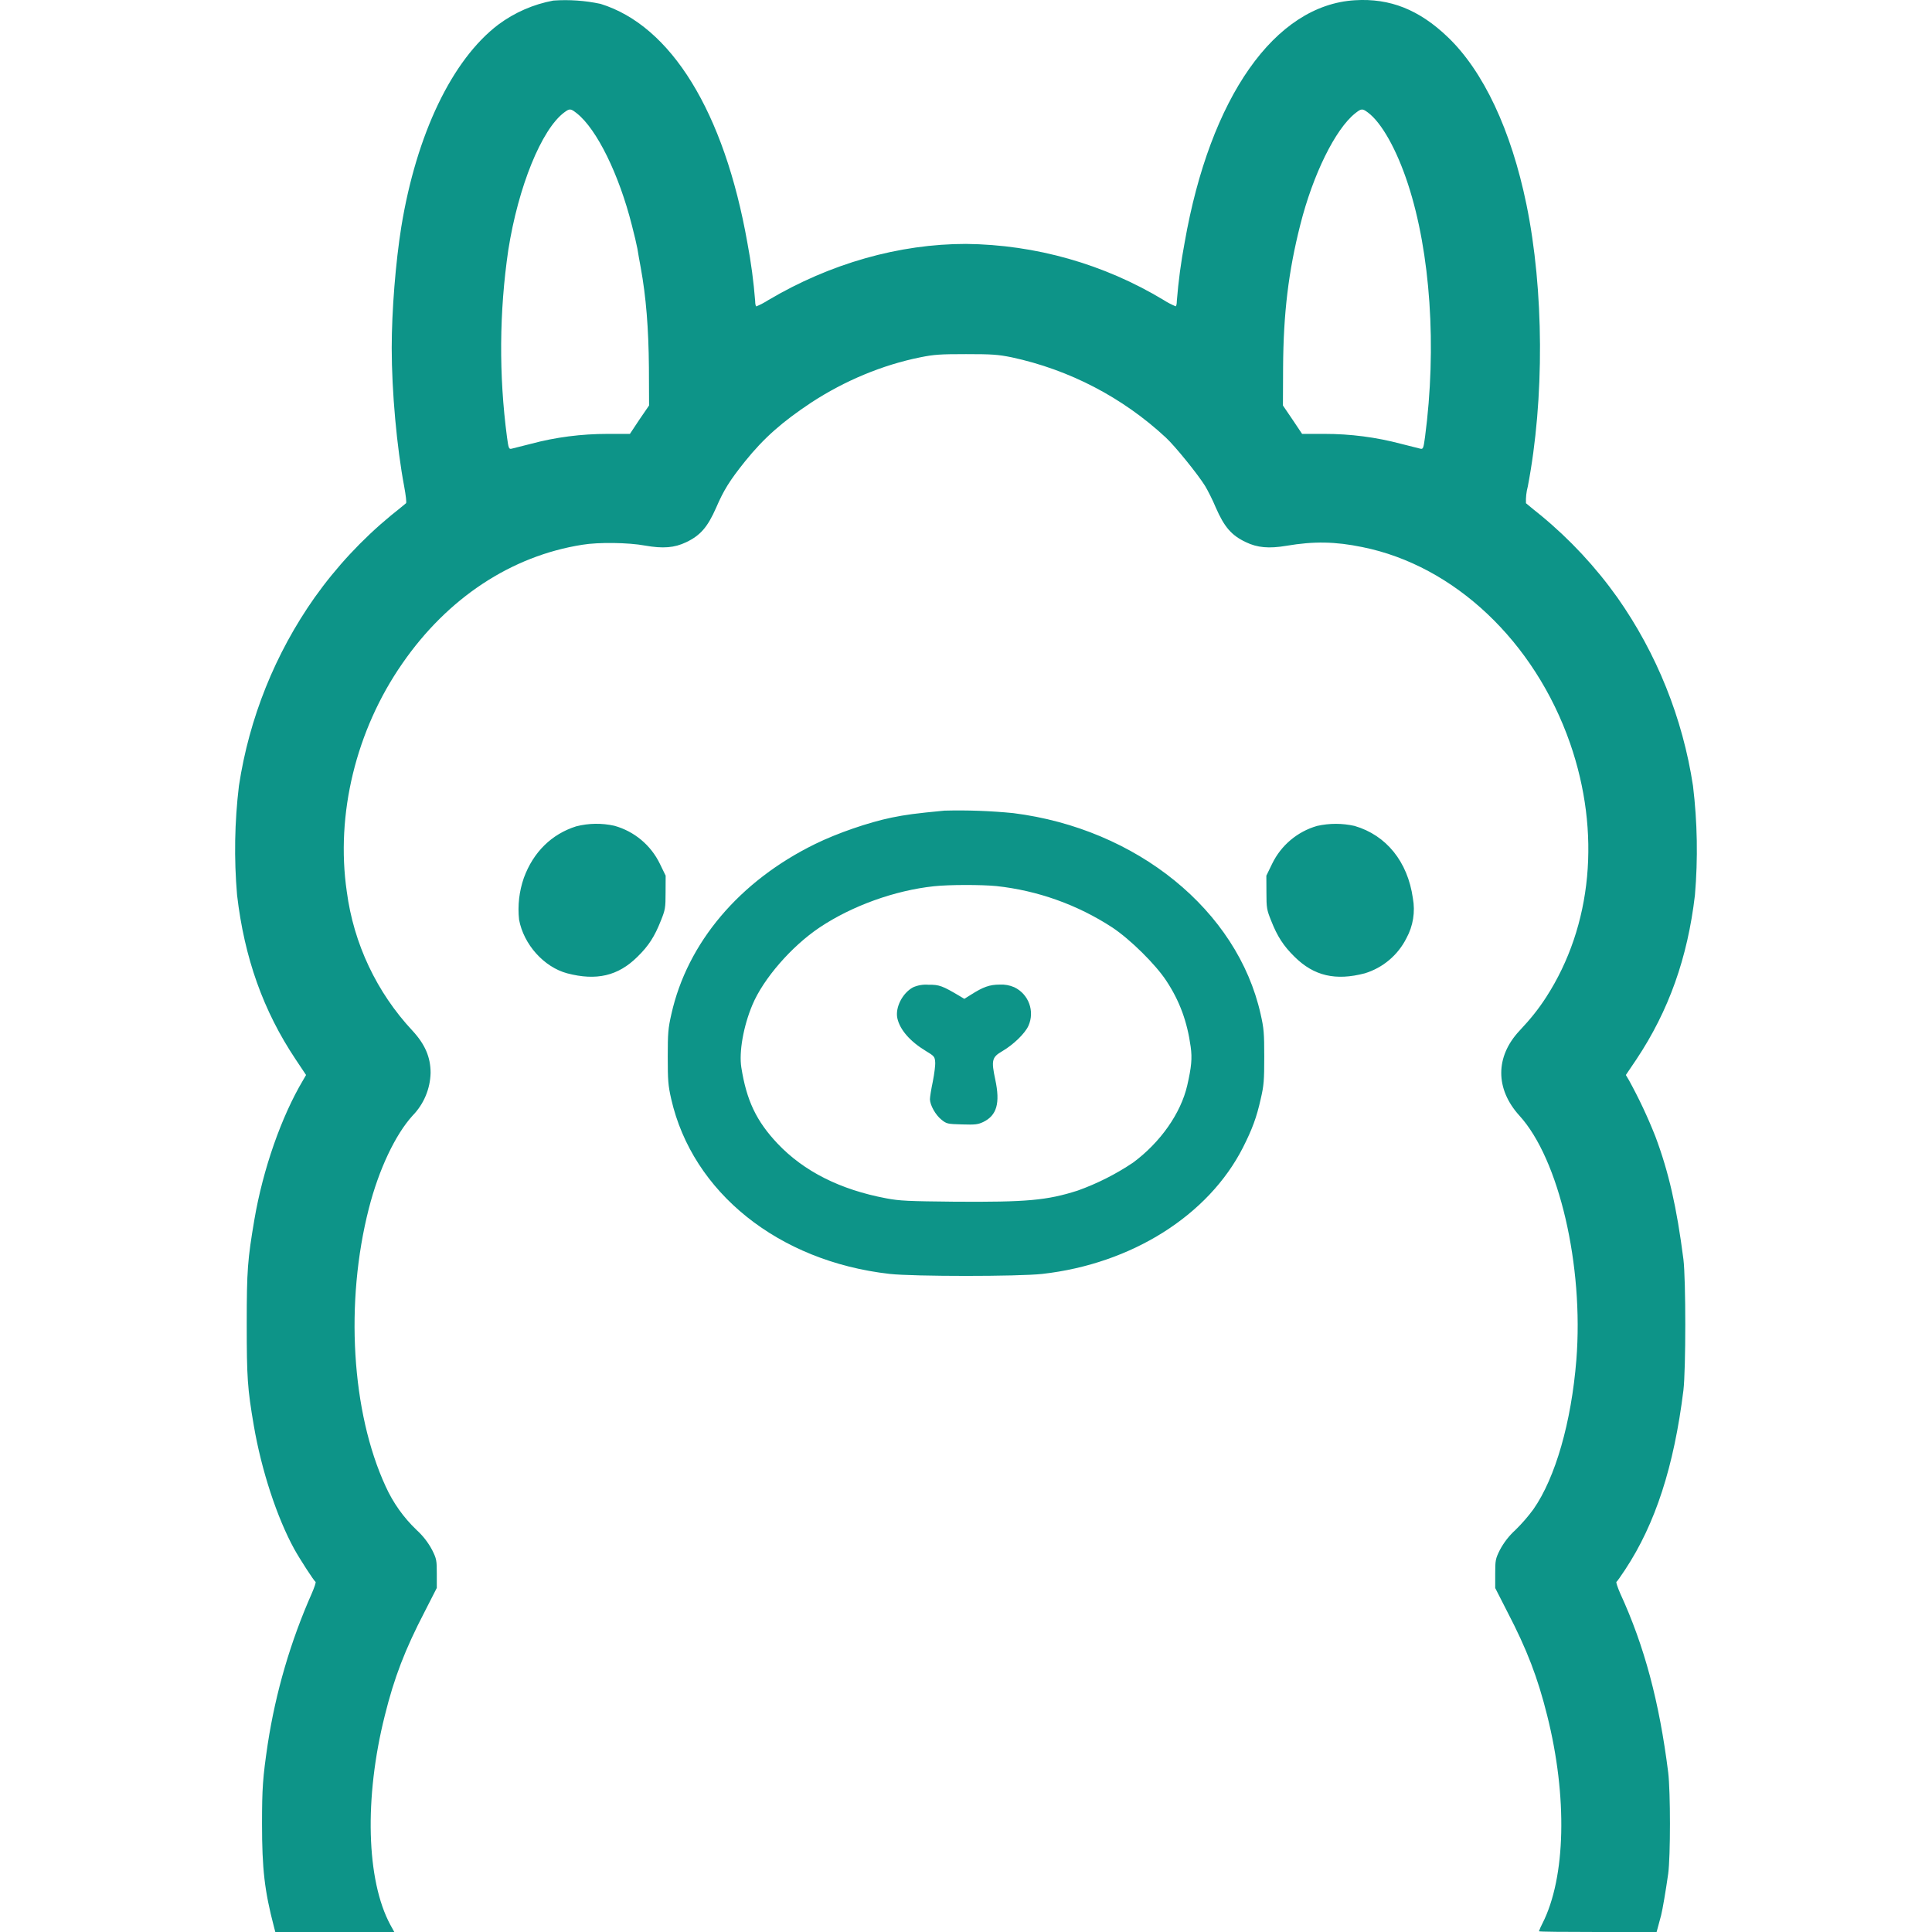
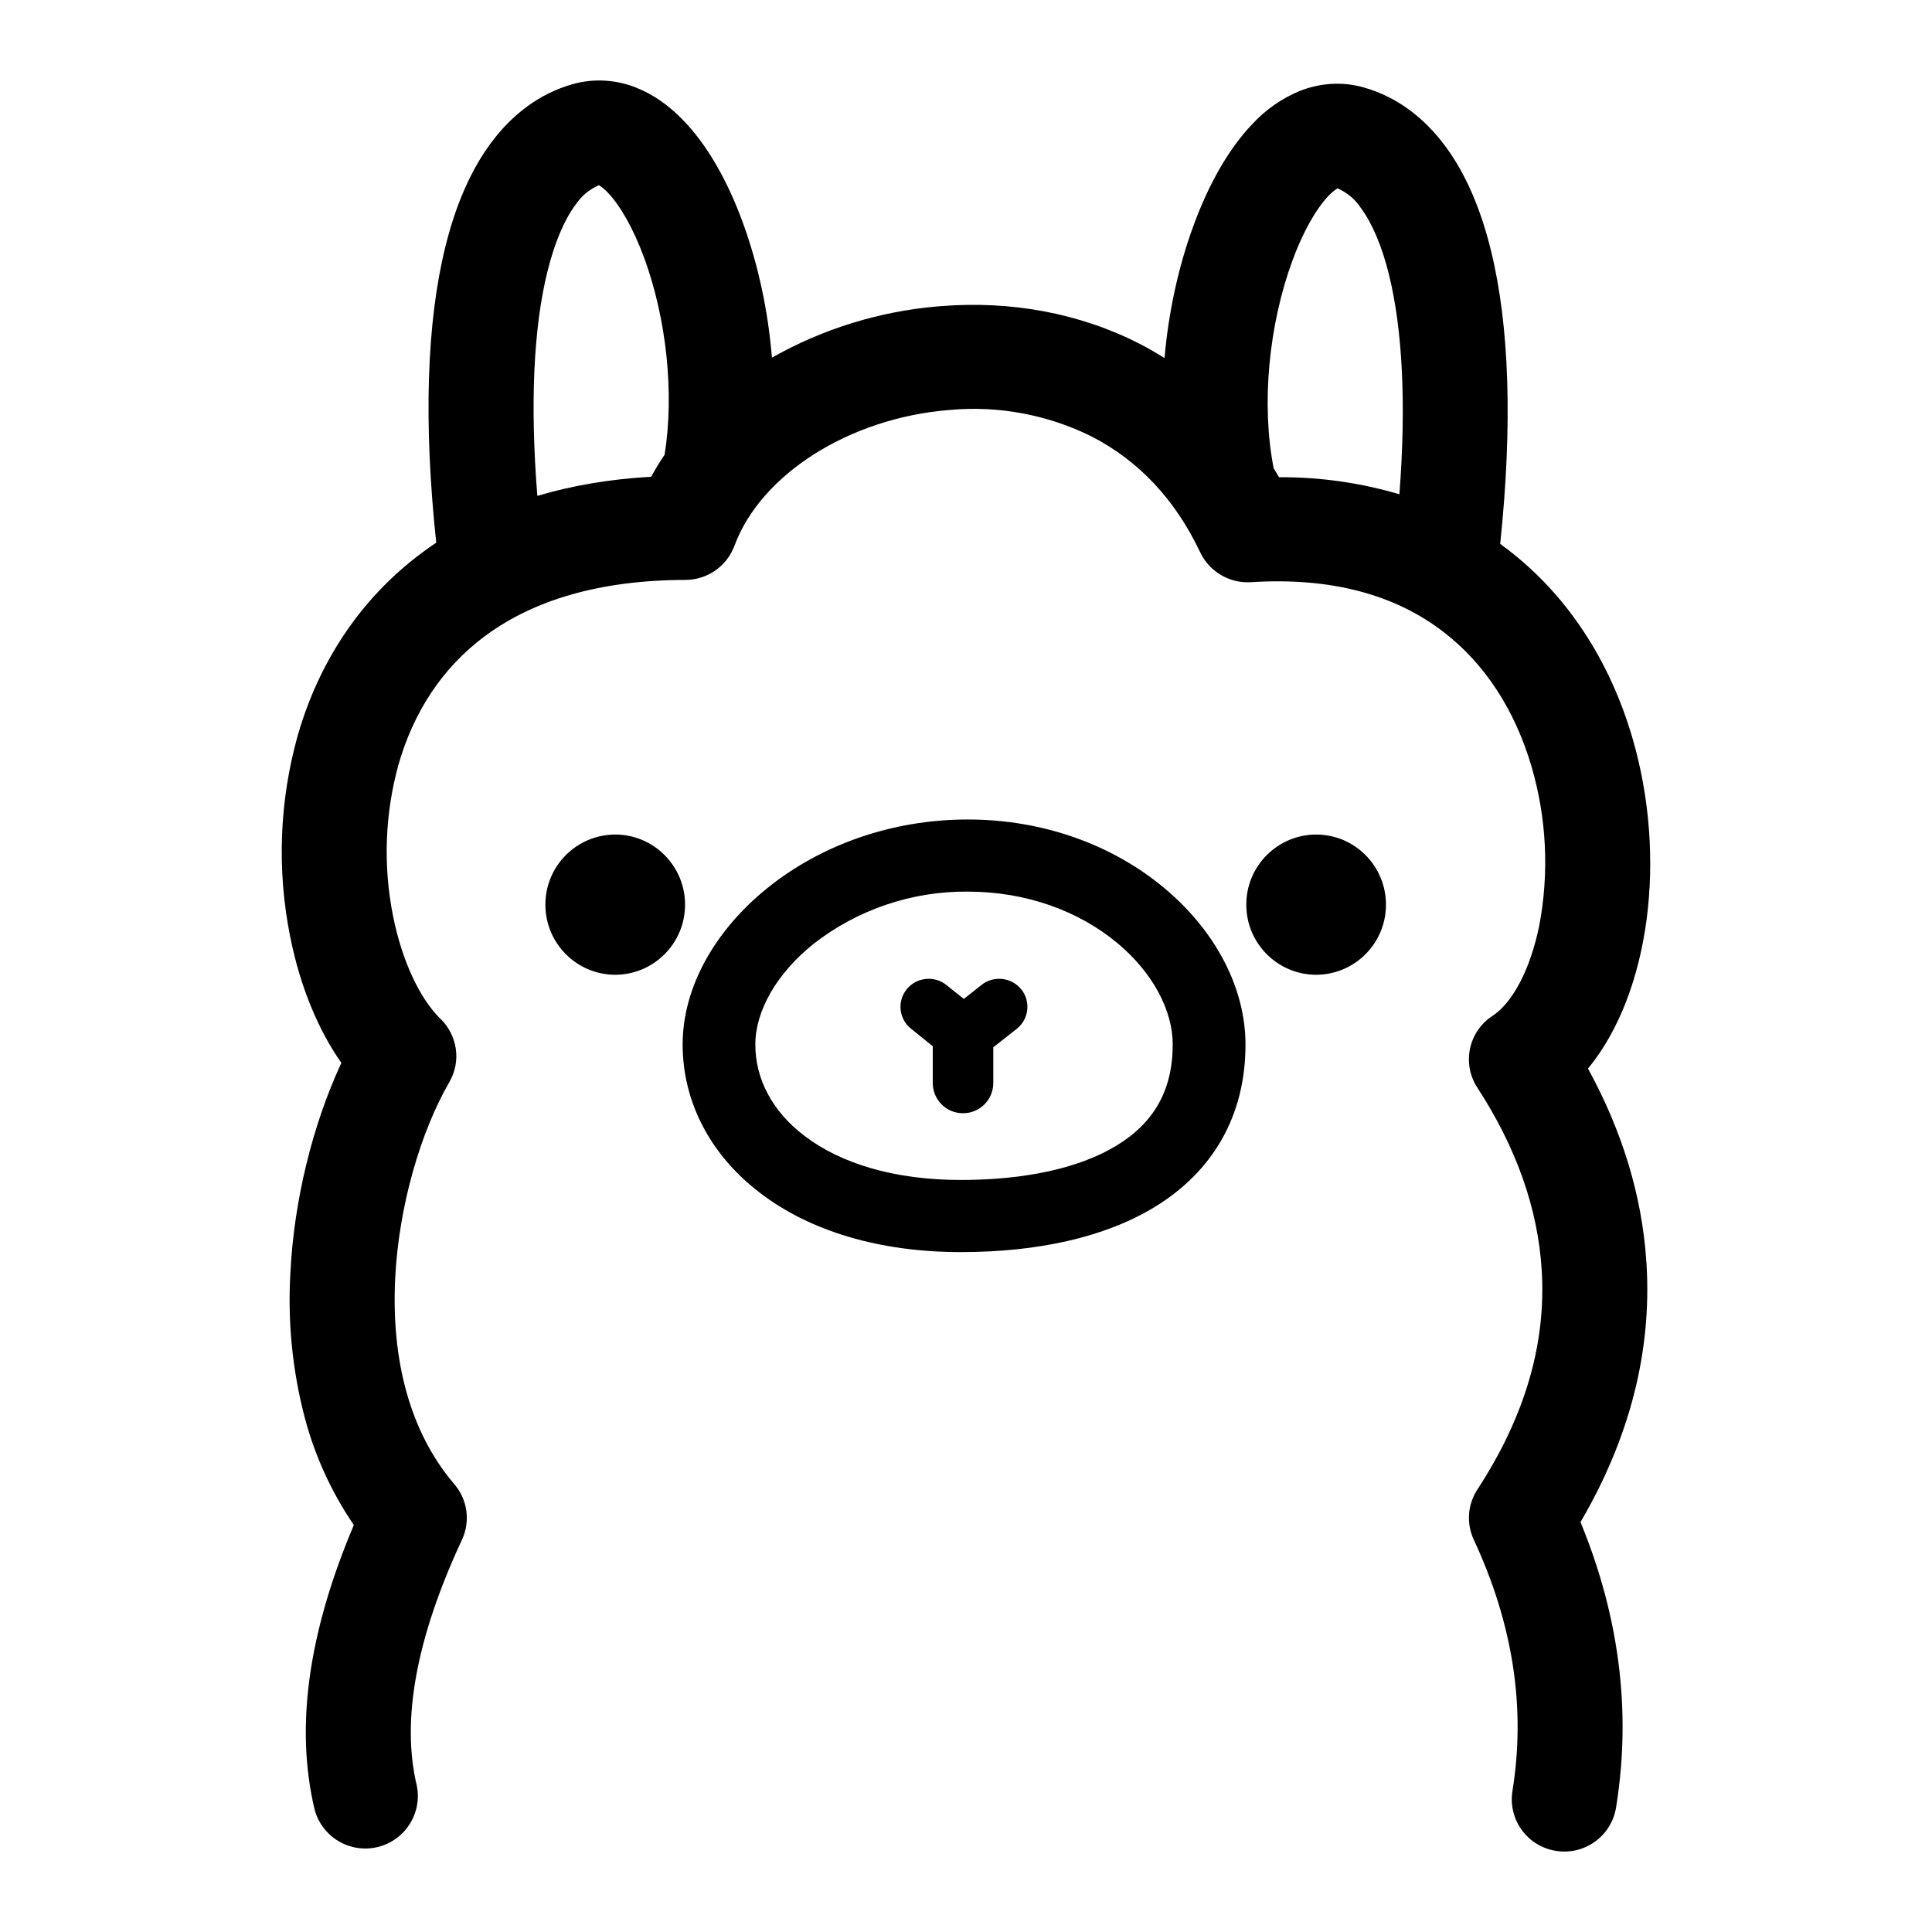
- <svg xmlns="http://www.w3.org/2000/svg" fill="#0D9488" role="img" viewBox="0 0 24 24">
-   <path d="M16.361 10.26a.894.894 0 0 0-.558.47l-.072.148.001.207c0 .193.004.217.059.353.076.193.152.312.291.448.24.238.51.3.872.205a.86.86 0 0 0 .517-.436.752.752 0 0 0 .08-.498c-.064-.453-.33-.782-.724-.897a1.06 1.06 0 0 0-.466 0zm-9.203.005c-.305.096-.533.32-.65.639a1.187 1.187 0 0 0-.06.52c.057.309.31.59.598.667.362.095.632.033.872-.205.14-.136.215-.255.291-.448.055-.136.059-.16.059-.353l.001-.207-.072-.148a.894.894 0 0 0-.565-.472 1.02 1.02 0 0 0-.474.007Zm4.184 2c-.131.071-.223.25-.195.383.031.143.157.288.353.407.105.063.112.072.117.136.004.038-.01.146-.029.243-.02.094-.036.194-.036.222.002.074.07.195.143.253.064.052.076.054.255.059.164.005.198.001.264-.03.169-.082.212-.234.15-.525-.052-.243-.042-.28.087-.355.137-.08.281-.219.324-.314a.365.365 0 0 0-.175-.48.394.394 0 0 0-.181-.033c-.126 0-.207.03-.355.124l-.085.053-.053-.032c-.219-.13-.259-.145-.391-.143a.396.396 0 0 0-.193.032zm.39-2.195c-.373.036-.475.05-.654.086-.291.06-.68.195-.951.328-.94.46-1.589 1.226-1.787 2.114-.04.176-.045.234-.045.53 0 .294.005.357.043.524.264 1.16 1.332 2.017 2.714 2.173.3.033 1.596.033 1.896 0 1.11-.125 2.064-.727 2.493-1.571.114-.226.169-.372.22-.602.039-.167.044-.23.044-.523 0-.297-.005-.355-.045-.531-.288-1.29-1.539-2.304-3.072-2.497a6.873 6.873 0 0 0-.855-.031zm.645.937a3.283 3.283 0 0 1 1.44.514c.223.148.537.458.671.662.166.251.26.508.303.82.02.143.01.251-.043.482-.08.345-.332.705-.672.957a3.115 3.115 0 0 1-.689.348c-.382.122-.632.144-1.525.138-.582-.006-.686-.01-.853-.042-.57-.107-1.022-.334-1.35-.68-.264-.28-.385-.535-.45-.946-.03-.192.025-.509.137-.776.136-.326.488-.73.836-.963.403-.269.934-.46 1.422-.512.187-.02.586-.02.773-.002zm-5.503-11a1.653 1.653 0 0 0-.683.298C5.617.74 5.173 1.666 4.985 2.819c-.07.436-.119 1.04-.119 1.503 0 .544.064 1.24.155 1.721.02.107.031.202.023.208a8.12 8.12 0 0 1-.187.152 5.324 5.324 0 0 0-.949 1.02 5.49 5.49 0 0 0-.94 2.339 6.625 6.625 0 0 0-.023 1.357c.091.78.325 1.438.727 2.04l.13.195-.037.064c-.269.452-.498 1.105-.605 1.732-.084.496-.095.629-.095 1.294 0 .67.009.803.088 1.266.095.555.288 1.143.503 1.534.071.128.243.393.264.407.007.003-.014.067-.046.141a7.405 7.405 0 0 0-.548 1.873c-.062.417-.071.552-.071.991 0 .56.031.832.148 1.279L3.42 24h1.478l-.05-.091c-.297-.552-.325-1.575-.068-2.597.117-.472.25-.819.498-1.296l.148-.29v-.177c0-.165-.003-.184-.057-.293a.915.915 0 0 0-.194-.25 1.74 1.74 0 0 1-.385-.543c-.424-.92-.506-2.286-.208-3.451.124-.486.329-.918.544-1.154a.787.787 0 0 0 .223-.531c0-.195-.07-.355-.224-.522a3.136 3.136 0 0 1-.817-1.729c-.14-.96.114-2.005.69-2.834.563-.814 1.353-1.336 2.237-1.475.199-.033.57-.028.776.01.226.04.367.028.512-.041.179-.085.268-.19.374-.431.093-.215.165-.333.36-.576.234-.29.46-.489.822-.729.413-.27.884-.467 1.352-.561.17-.035.25-.04.569-.04.319 0 .398.005.569.04a4.07 4.07 0 0 1 1.914.997c.117.109.398.457.488.602.034.057.095.177.132.267.105.241.195.346.374.43.14.068.286.082.503.045.343-.058.607-.053.943.016 1.144.23 2.14 1.173 2.581 2.437.385 1.108.276 2.267-.296 3.153-.097.15-.193.27-.333.419-.301.322-.301.722-.001 1.053.493.539.801 1.866.708 3.036-.062.772-.26 1.463-.533 1.854a2.096 2.096 0 0 1-.224.258.916.916 0 0 0-.194.25c-.054.109-.057.128-.057.293v.178l.148.29c.248.476.38.823.498 1.295.253 1.008.231 2.01-.059 2.581a.845.845 0 0 0-.044.098c0 .006.329.009.732.009h.73l.02-.074.036-.134c.019-.076.057-.3.088-.516.029-.217.029-1.016 0-1.258-.11-.875-.295-1.57-.597-2.226-.032-.074-.053-.138-.046-.141.008-.005.057-.074.108-.152.376-.569.607-1.284.724-2.228.031-.26.031-1.378 0-1.628-.083-.645-.182-1.082-.348-1.525a6.083 6.083 0 0 0-.329-.7l-.038-.064.131-.194c.402-.604.636-1.262.727-2.04a6.625 6.625 0 0 0-.024-1.358 5.512 5.512 0 0 0-.939-2.339 5.325 5.325 0 0 0-.95-1.02 8.097 8.097 0 0 1-.186-.152.692.692 0 0 1 .023-.208c.208-1.087.201-2.443-.017-3.503-.19-.924-.535-1.658-.98-2.082-.354-.338-.716-.482-1.15-.455-.996.059-1.8 1.205-2.116 3.01a6.805 6.805 0 0 0-.097.726c0 .036-.007.066-.015.066a.96.96 0 0 1-.149-.078A4.857 4.857 0 0 0 12 3.03c-.832 0-1.687.243-2.456.698a.958.958 0 0 1-.148.078c-.008 0-.015-.03-.015-.066a6.71 6.71 0 0 0-.097-.725C8.997 1.392 8.337.319 7.46.048a2.096 2.096 0 0 0-.585-.041Zm.293 1.402c.248.197.523.759.682 1.388.03.113.06.244.069.292.007.047.026.152.041.233.067.365.098.76.102 1.24l.002.475-.12.175-.118.178h-.278c-.324 0-.646.041-.954.124l-.238.06c-.033.007-.038-.003-.057-.144a8.438 8.438 0 0 1 .016-2.323c.124-.788.413-1.501.696-1.711.067-.05.079-.049.157.013zm9.825-.012c.17.126.358.46.498.888.28.854.36 2.028.212 3.145-.019.14-.024.151-.057.144l-.238-.06a3.693 3.693 0 0 0-.954-.124h-.278l-.119-.178-.119-.175.002-.474c.004-.669.066-1.19.214-1.772.157-.623.434-1.185.68-1.382.078-.062.09-.063.159-.012z" />
+ <svg xmlns="http://www.w3.org/2000/svg" fill="currentColor" fill-rule="evenodd" height="1em" style="flex:none;line-height:1" viewBox="0 0 24 24" width="1em">
+   <path d="M7.905 1.09c.216.085.411.225.588.41.295.306.544.744.734 1.263.191.522.315 1.1.362 1.68a5.054 5.054 0 012.049-.636l.051-.004c.87-.07 1.73.087 2.48.474.101.053.2.11.297.17.05-.569.172-1.134.36-1.644.19-.52.439-.957.733-1.264a1.67 1.67 0 01.589-.41c.257-.1.53-.118.796-.042.401.114.745.368 1.016.737.248.337.434.769.561 1.287.23.934.27 2.163.115 3.645l.053.04.026.019c.757.576 1.284 1.397 1.563 2.35.435 1.487.216 3.155-.534 4.088l-.018.021.002.003c.417.762.67 1.567.724 2.4l.002.03c.064 1.065-.2 2.137-.814 3.19l-.007.01.01.024c.472 1.157.62 2.322.438 3.486l-.006.039a.651.651 0 01-.747.536.648.648 0 01-.54-.742c.167-1.033.01-2.069-.48-3.123a.643.643 0 01.04-.617l.004-.006c.604-.924.854-1.83.8-2.72-.046-.779-.325-1.544-.8-2.273a.644.644 0 01.18-.886l.009-.006c.243-.159.467-.565.58-1.12a4.229 4.229 0 00-.095-1.974c-.205-.7-.58-1.284-1.105-1.683-.595-.454-1.383-.673-2.38-.61a.653.653 0 01-.632-.371c-.314-.665-.772-1.141-1.343-1.436a3.288 3.288 0 00-1.772-.332c-1.245.099-2.343.801-2.67 1.686a.652.652 0 01-.61.425c-1.067.002-1.893.252-2.497.703-.522.39-.878.935-1.066 1.588a4.07 4.07 0 00-.068 1.886c.112.558.331 1.02.582 1.269l.008.007c.212.207.257.53.109.785-.36.622-.629 1.549-.673 2.44-.05 1.018.186 1.902.719 2.536l.016.019a.643.643 0 01.095.69c-.576 1.236-.753 2.252-.562 3.052a.652.652 0 01-1.269.298c-.243-1.018-.078-2.184.473-3.498l.014-.035-.008-.012a4.339 4.339 0 01-.598-1.309l-.005-.019a5.764 5.764 0 01-.177-1.785c.044-.91.278-1.842.622-2.59l.012-.026-.002-.002c-.293-.418-.51-.953-.63-1.545l-.005-.024a5.352 5.352 0 01.093-2.49c.262-.915.777-1.701 1.536-2.269.06-.045.123-.09.186-.132-.159-1.493-.119-2.73.112-3.67.127-.518.314-.95.562-1.287.27-.368.614-.622 1.015-.737.266-.076.54-.059.797.042zm4.116 9.09c.936 0 1.8.313 2.446.855.63.527 1.005 1.235 1.005 1.94 0 .888-.406 1.58-1.133 2.022-.62.375-1.451.557-2.403.557-1.009 0-1.871-.259-2.493-.734-.617-.47-.963-1.13-.963-1.845 0-.707.398-1.417 1.056-1.946.668-.537 1.55-.849 2.485-.849zm0 .896a3.07 3.07 0 00-1.916.65c-.461.37-.722.835-.722 1.25 0 .428.21.829.61 1.134.455.347 1.124.548 1.943.548.799 0 1.473-.147 1.932-.426.463-.28.7-.686.7-1.257 0-.423-.246-.89-.683-1.256-.484-.405-1.14-.643-1.864-.643zm.662 1.21l.004.004c.12.151.095.37-.056.49l-.292.23v.446a.375.375 0 01-.376.373.375.375 0 01-.376-.373v-.46l-.271-.218a.347.347 0 01-.052-.49.353.353 0 01.494-.051l.215.172.22-.174a.353.353 0 01.49.051zm-5.04-1.919c.478 0 .867.39.867.871a.87.87 0 01-.868.871.87.87 0 01-.867-.87.87.87 0 01.867-.872zm8.706 0c.48 0 .868.39.868.871a.87.87 0 01-.868.871.87.87 0 01-.867-.87.87.87 0 01.867-.872zM7.44 2.3l-.003.002a.659.659 0 00-.285.238l-.005.006c-.138.189-.258.467-.348.832-.17.692-.216 1.631-.124 2.782.43-.128.899-.208 1.404-.237l.01-.001.019-.034c.046-.082.095-.161.148-.239.123-.771.022-1.692-.253-2.444-.134-.364-.297-.65-.453-.813a.628.628 0 00-.107-.09L7.44 2.3zm9.174.04l-.002.001a.628.628 0 00-.107.09c-.156.163-.32.45-.453.814-.29.794-.387 1.776-.23 2.572l.058.097.008.014h.03a5.184 5.184 0 011.466.212c.086-1.124.038-2.043-.128-2.722-.09-.365-.21-.643-.349-.832l-.004-.006a.659.659 0 00-.285-.239h-.004z" />
</svg>
